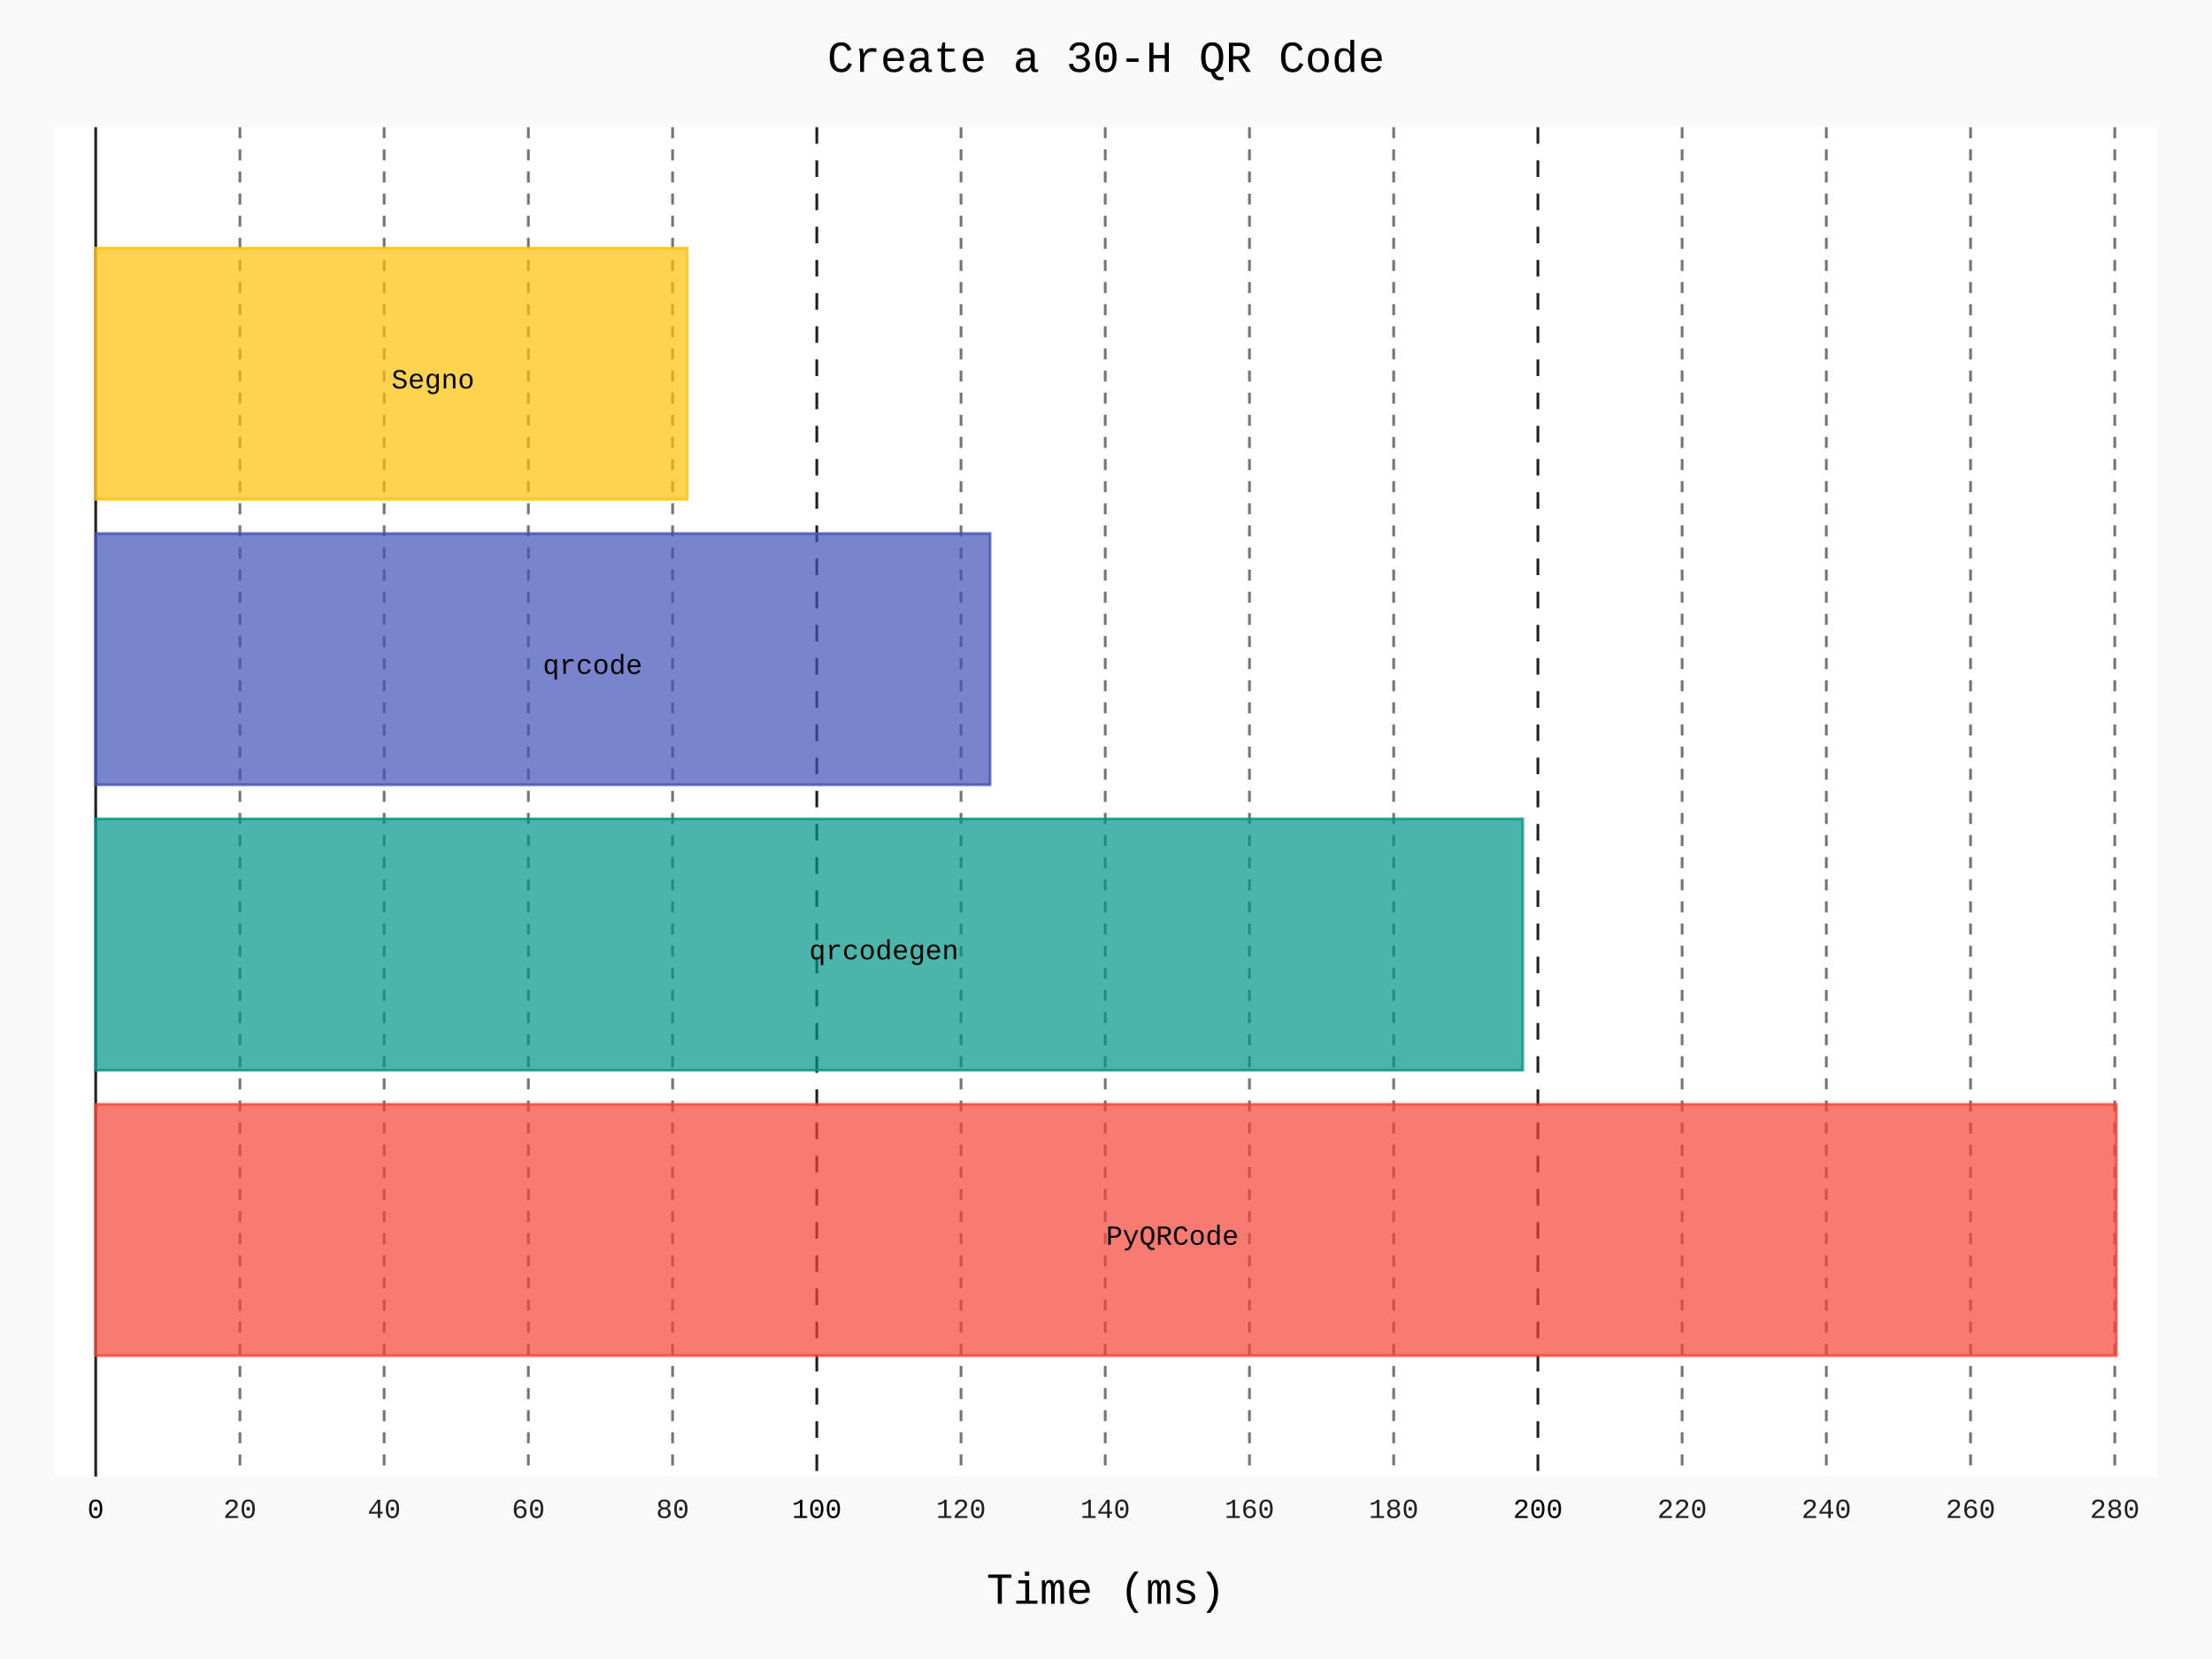
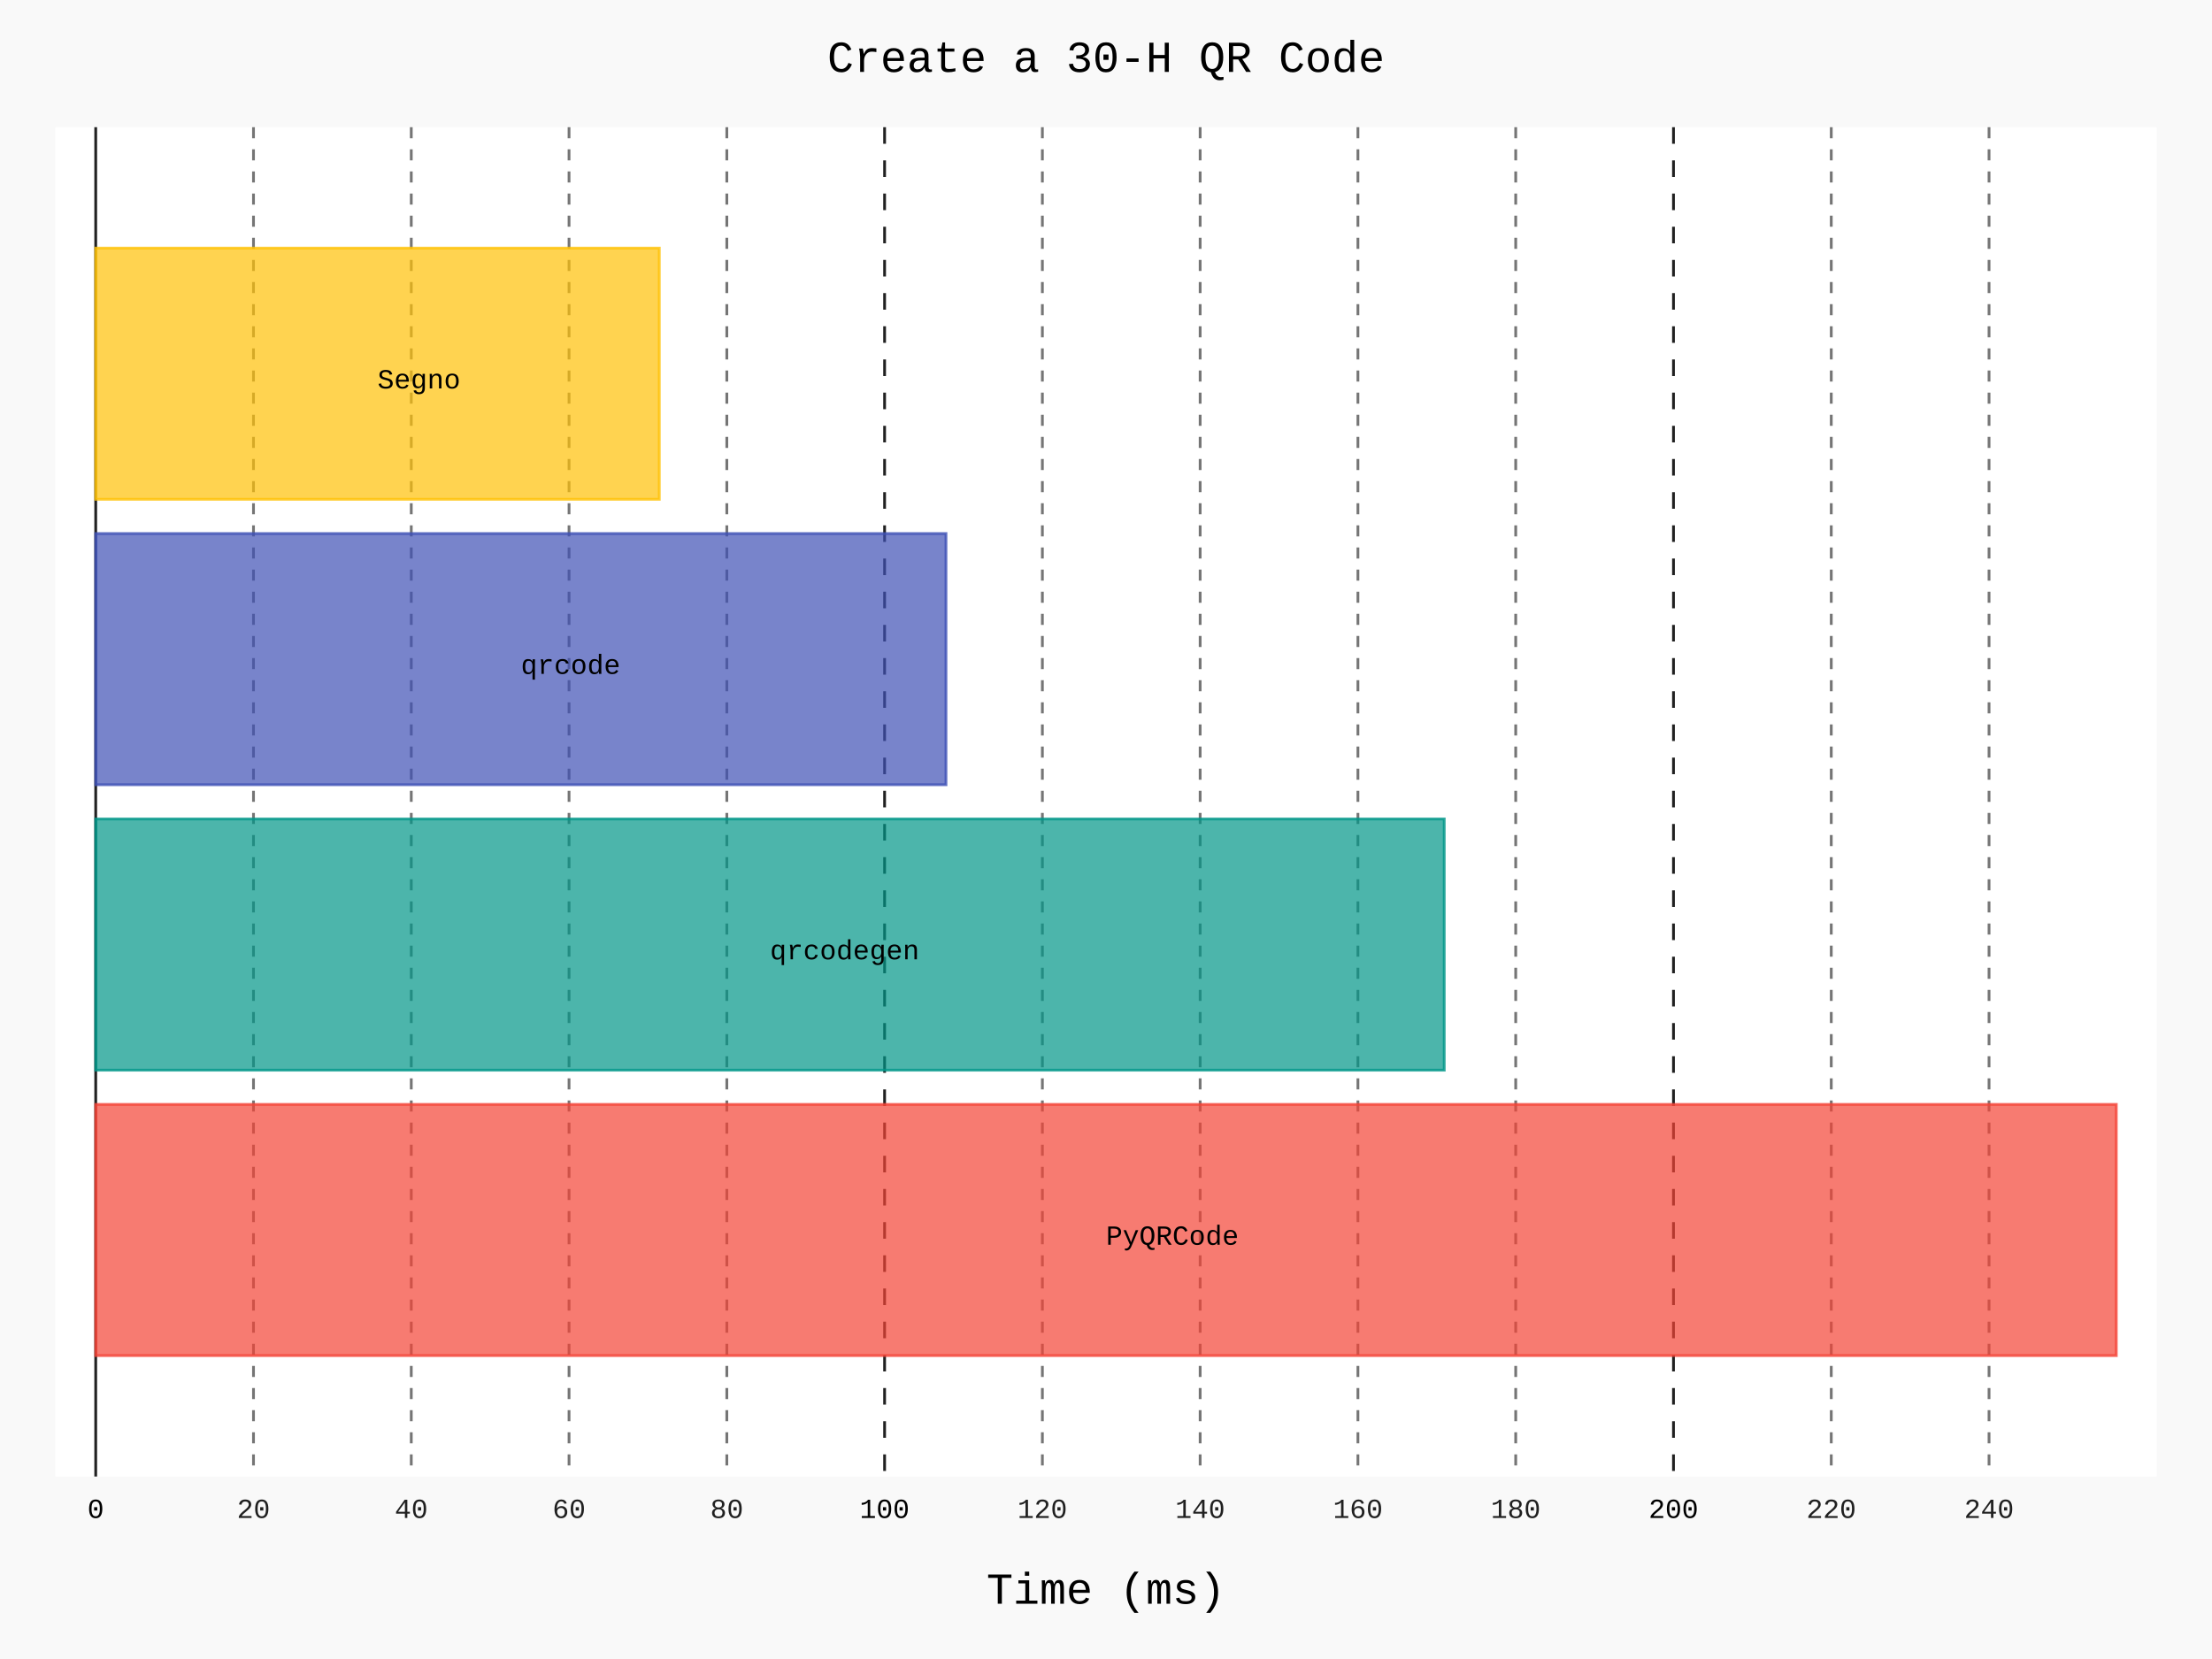
- <svg xmlns="http://www.w3.org/2000/svg" class="pygal-chart" id="chart-32360250-ad83-433a-a635-726fa2b76cc1" viewBox="0 0 800 600">
+ <svg xmlns="http://www.w3.org/2000/svg" class="pygal-chart" id="chart-d1d32c11-65d1-43c3-b58f-0a6f7878c010" viewBox="0 0 800 600">
  <defs>
-     <style type="text/css">#chart-32360250-ad83-433a-a635-726fa2b76cc1{-webkit-user-select:none;-webkit-font-smoothing:antialiased;font-family:Consolas,"Liberation Mono",Menlo,Courier,monospace}#chart-32360250-ad83-433a-a635-726fa2b76cc1 .title{font-family:Consolas,"Liberation Mono",Menlo,Courier,monospace;font-size:16px}#chart-32360250-ad83-433a-a635-726fa2b76cc1 .legends .legend text{font-family:Consolas,"Liberation Mono",Menlo,Courier,monospace;font-size:14px}#chart-32360250-ad83-433a-a635-726fa2b76cc1 .axis text{font-family:Consolas,"Liberation Mono",Menlo,Courier,monospace;font-size:10px}#chart-32360250-ad83-433a-a635-726fa2b76cc1 .axis text.major{font-family:Consolas,"Liberation Mono",Menlo,Courier,monospace;font-size:10px}#chart-32360250-ad83-433a-a635-726fa2b76cc1 .text-overlay text.value{font-family:Consolas,"Liberation Mono",Menlo,Courier,monospace;font-size:16px}#chart-32360250-ad83-433a-a635-726fa2b76cc1 .text-overlay text.label{font-family:Consolas,"Liberation Mono",Menlo,Courier,monospace;font-size:10px}#chart-32360250-ad83-433a-a635-726fa2b76cc1 .tooltip{font-family:Consolas,"Liberation Mono",Menlo,Courier,monospace;font-size:14px}#chart-32360250-ad83-433a-a635-726fa2b76cc1 text.no_data{font-family:Consolas,"Liberation Mono",Menlo,Courier,monospace;font-size:64px}
- #chart-32360250-ad83-433a-a635-726fa2b76cc1{background-color:rgba(249,249,249,1)}#chart-32360250-ad83-433a-a635-726fa2b76cc1 path,#chart-32360250-ad83-433a-a635-726fa2b76cc1 line,#chart-32360250-ad83-433a-a635-726fa2b76cc1 rect,#chart-32360250-ad83-433a-a635-726fa2b76cc1 circle{-webkit-transition:150ms;-moz-transition:150ms;transition:150ms}#chart-32360250-ad83-433a-a635-726fa2b76cc1 .graph &gt; .background{fill:rgba(249,249,249,1)}#chart-32360250-ad83-433a-a635-726fa2b76cc1 .plot &gt; .background{fill:rgba(255,255,255,1)}#chart-32360250-ad83-433a-a635-726fa2b76cc1 .graph{fill:rgba(0,0,0,.87)}#chart-32360250-ad83-433a-a635-726fa2b76cc1 text.no_data{fill:rgba(0,0,0,1)}#chart-32360250-ad83-433a-a635-726fa2b76cc1 .title{fill:rgba(0,0,0,1)}#chart-32360250-ad83-433a-a635-726fa2b76cc1 .legends .legend text{fill:rgba(0,0,0,.87)}#chart-32360250-ad83-433a-a635-726fa2b76cc1 .legends .legend:hover text{fill:rgba(0,0,0,1)}#chart-32360250-ad83-433a-a635-726fa2b76cc1 .axis .line{stroke:rgba(0,0,0,1)}#chart-32360250-ad83-433a-a635-726fa2b76cc1 .axis .guide.line{stroke:rgba(0,0,0,.54)}#chart-32360250-ad83-433a-a635-726fa2b76cc1 .axis .major.line{stroke:rgba(0,0,0,.87)}#chart-32360250-ad83-433a-a635-726fa2b76cc1 .axis text.major{fill:rgba(0,0,0,1)}#chart-32360250-ad83-433a-a635-726fa2b76cc1 .axis.y .guides:hover .guide.line,#chart-32360250-ad83-433a-a635-726fa2b76cc1 .line-graph .axis.x .guides:hover .guide.line,#chart-32360250-ad83-433a-a635-726fa2b76cc1 .stackedline-graph .axis.x .guides:hover .guide.line,#chart-32360250-ad83-433a-a635-726fa2b76cc1 .xy-graph .axis.x .guides:hover .guide.line{stroke:rgba(0,0,0,1)}#chart-32360250-ad83-433a-a635-726fa2b76cc1 .axis .guides:hover text{fill:rgba(0,0,0,1)}#chart-32360250-ad83-433a-a635-726fa2b76cc1 .reactive{fill-opacity:.7;stroke-opacity:.8}#chart-32360250-ad83-433a-a635-726fa2b76cc1 .ci{stroke:rgba(0,0,0,.87)}#chart-32360250-ad83-433a-a635-726fa2b76cc1 .reactive.active,#chart-32360250-ad83-433a-a635-726fa2b76cc1 .active .reactive{fill-opacity:.8;stroke-opacity:.9;stroke-width:4}#chart-32360250-ad83-433a-a635-726fa2b76cc1 .ci .reactive.active{stroke-width:1.5}#chart-32360250-ad83-433a-a635-726fa2b76cc1 .series text{fill:rgba(0,0,0,1)}#chart-32360250-ad83-433a-a635-726fa2b76cc1 .tooltip rect{fill:rgba(255,255,255,1);stroke:rgba(0,0,0,1);-webkit-transition:opacity 150ms;-moz-transition:opacity 150ms;transition:opacity 150ms}#chart-32360250-ad83-433a-a635-726fa2b76cc1 .tooltip .label{fill:rgba(0,0,0,.87)}#chart-32360250-ad83-433a-a635-726fa2b76cc1 .tooltip .label{fill:rgba(0,0,0,.87)}#chart-32360250-ad83-433a-a635-726fa2b76cc1 .tooltip .legend{font-size:.8em;fill:rgba(0,0,0,.54)}#chart-32360250-ad83-433a-a635-726fa2b76cc1 .tooltip .x_label{font-size:.6em;fill:rgba(0,0,0,1)}#chart-32360250-ad83-433a-a635-726fa2b76cc1 .tooltip .xlink{font-size:.5em;text-decoration:underline}#chart-32360250-ad83-433a-a635-726fa2b76cc1 .tooltip .value{font-size:1.5em}#chart-32360250-ad83-433a-a635-726fa2b76cc1 .bound{font-size:.5em}#chart-32360250-ad83-433a-a635-726fa2b76cc1 .max-value{font-size:.75em;fill:rgba(0,0,0,.54)}#chart-32360250-ad83-433a-a635-726fa2b76cc1 .map-element{fill:rgba(255,255,255,1);stroke:rgba(0,0,0,.54) !important}#chart-32360250-ad83-433a-a635-726fa2b76cc1 .map-element .reactive{fill-opacity:inherit;stroke-opacity:inherit}#chart-32360250-ad83-433a-a635-726fa2b76cc1 .color-0,#chart-32360250-ad83-433a-a635-726fa2b76cc1 .color-0 a:visited{stroke:#F44336;fill:#F44336}#chart-32360250-ad83-433a-a635-726fa2b76cc1 .color-1,#chart-32360250-ad83-433a-a635-726fa2b76cc1 .color-1 a:visited{stroke:#3F51B5;fill:#3F51B5}#chart-32360250-ad83-433a-a635-726fa2b76cc1 .color-2,#chart-32360250-ad83-433a-a635-726fa2b76cc1 .color-2 a:visited{stroke:#009688;fill:#009688}#chart-32360250-ad83-433a-a635-726fa2b76cc1 .color-3,#chart-32360250-ad83-433a-a635-726fa2b76cc1 .color-3 a:visited{stroke:#FFC107;fill:#FFC107}#chart-32360250-ad83-433a-a635-726fa2b76cc1 .text-overlay .color-0 text{fill:black}#chart-32360250-ad83-433a-a635-726fa2b76cc1 .text-overlay .color-1 text{fill:black}#chart-32360250-ad83-433a-a635-726fa2b76cc1 .text-overlay .color-2 text{fill:black}#chart-32360250-ad83-433a-a635-726fa2b76cc1 .text-overlay .color-3 text{fill:black}
- #chart-32360250-ad83-433a-a635-726fa2b76cc1 text.no_data{text-anchor:middle}#chart-32360250-ad83-433a-a635-726fa2b76cc1 .guide.line{fill:none}#chart-32360250-ad83-433a-a635-726fa2b76cc1 .centered{text-anchor:middle}#chart-32360250-ad83-433a-a635-726fa2b76cc1 .title{text-anchor:middle}#chart-32360250-ad83-433a-a635-726fa2b76cc1 .legends .legend text{fill-opacity:1}#chart-32360250-ad83-433a-a635-726fa2b76cc1 .axis.x text{text-anchor:middle}#chart-32360250-ad83-433a-a635-726fa2b76cc1 .axis.x:not(.web) text[transform]{text-anchor:start}#chart-32360250-ad83-433a-a635-726fa2b76cc1 .axis.x:not(.web) text[transform].backwards{text-anchor:end}#chart-32360250-ad83-433a-a635-726fa2b76cc1 .axis.y text{text-anchor:end}#chart-32360250-ad83-433a-a635-726fa2b76cc1 .axis.y text[transform].backwards{text-anchor:start}#chart-32360250-ad83-433a-a635-726fa2b76cc1 .axis.y2 text{text-anchor:start}#chart-32360250-ad83-433a-a635-726fa2b76cc1 .axis.y2 text[transform].backwards{text-anchor:end}#chart-32360250-ad83-433a-a635-726fa2b76cc1 .axis .guide.line{stroke-dasharray:4,4}#chart-32360250-ad83-433a-a635-726fa2b76cc1 .axis .major.guide.line{stroke-dasharray:6,6}#chart-32360250-ad83-433a-a635-726fa2b76cc1 .horizontal .axis.y .guide.line,#chart-32360250-ad83-433a-a635-726fa2b76cc1 .horizontal .axis.y2 .guide.line,#chart-32360250-ad83-433a-a635-726fa2b76cc1 .vertical .axis.x .guide.line{opacity:0}#chart-32360250-ad83-433a-a635-726fa2b76cc1 .horizontal .axis.always_show .guide.line,#chart-32360250-ad83-433a-a635-726fa2b76cc1 .vertical .axis.always_show .guide.line{opacity:1 !important}#chart-32360250-ad83-433a-a635-726fa2b76cc1 .axis.y .guides:hover .guide.line,#chart-32360250-ad83-433a-a635-726fa2b76cc1 .axis.y2 .guides:hover .guide.line,#chart-32360250-ad83-433a-a635-726fa2b76cc1 .axis.x .guides:hover .guide.line{opacity:1}#chart-32360250-ad83-433a-a635-726fa2b76cc1 .axis .guides:hover text{opacity:1}#chart-32360250-ad83-433a-a635-726fa2b76cc1 .nofill{fill:none}#chart-32360250-ad83-433a-a635-726fa2b76cc1 .subtle-fill{fill-opacity:.2}#chart-32360250-ad83-433a-a635-726fa2b76cc1 .dot{stroke-width:1px;fill-opacity:1}#chart-32360250-ad83-433a-a635-726fa2b76cc1 .dot.active{stroke-width:5px}#chart-32360250-ad83-433a-a635-726fa2b76cc1 .dot.negative{fill:transparent}#chart-32360250-ad83-433a-a635-726fa2b76cc1 text,#chart-32360250-ad83-433a-a635-726fa2b76cc1 tspan{stroke:none !important}#chart-32360250-ad83-433a-a635-726fa2b76cc1 .series text.active{opacity:1}#chart-32360250-ad83-433a-a635-726fa2b76cc1 .tooltip rect{fill-opacity:.95;stroke-width:.5}#chart-32360250-ad83-433a-a635-726fa2b76cc1 .tooltip text{fill-opacity:1}#chart-32360250-ad83-433a-a635-726fa2b76cc1 .showable{visibility:hidden}#chart-32360250-ad83-433a-a635-726fa2b76cc1 .showable.shown{visibility:visible}#chart-32360250-ad83-433a-a635-726fa2b76cc1 .gauge-background{fill:rgba(229,229,229,1);stroke:none}#chart-32360250-ad83-433a-a635-726fa2b76cc1 .bg-lines{stroke:rgba(249,249,249,1);stroke-width:2px}</style>
+     <style type="text/css">#chart-d1d32c11-65d1-43c3-b58f-0a6f7878c010{-webkit-user-select:none;-webkit-font-smoothing:antialiased;font-family:Consolas,"Liberation Mono",Menlo,Courier,monospace}#chart-d1d32c11-65d1-43c3-b58f-0a6f7878c010 .title{font-family:Consolas,"Liberation Mono",Menlo,Courier,monospace;font-size:16px}#chart-d1d32c11-65d1-43c3-b58f-0a6f7878c010 .legends .legend text{font-family:Consolas,"Liberation Mono",Menlo,Courier,monospace;font-size:14px}#chart-d1d32c11-65d1-43c3-b58f-0a6f7878c010 .axis text{font-family:Consolas,"Liberation Mono",Menlo,Courier,monospace;font-size:10px}#chart-d1d32c11-65d1-43c3-b58f-0a6f7878c010 .axis text.major{font-family:Consolas,"Liberation Mono",Menlo,Courier,monospace;font-size:10px}#chart-d1d32c11-65d1-43c3-b58f-0a6f7878c010 .text-overlay text.value{font-family:Consolas,"Liberation Mono",Menlo,Courier,monospace;font-size:16px}#chart-d1d32c11-65d1-43c3-b58f-0a6f7878c010 .text-overlay text.label{font-family:Consolas,"Liberation Mono",Menlo,Courier,monospace;font-size:10px}#chart-d1d32c11-65d1-43c3-b58f-0a6f7878c010 .tooltip{font-family:Consolas,"Liberation Mono",Menlo,Courier,monospace;font-size:14px}#chart-d1d32c11-65d1-43c3-b58f-0a6f7878c010 text.no_data{font-family:Consolas,"Liberation Mono",Menlo,Courier,monospace;font-size:64px}
+ #chart-d1d32c11-65d1-43c3-b58f-0a6f7878c010{background-color:rgba(249,249,249,1)}#chart-d1d32c11-65d1-43c3-b58f-0a6f7878c010 path,#chart-d1d32c11-65d1-43c3-b58f-0a6f7878c010 line,#chart-d1d32c11-65d1-43c3-b58f-0a6f7878c010 rect,#chart-d1d32c11-65d1-43c3-b58f-0a6f7878c010 circle{-webkit-transition:150ms;-moz-transition:150ms;transition:150ms}#chart-d1d32c11-65d1-43c3-b58f-0a6f7878c010 .graph &gt; .background{fill:rgba(249,249,249,1)}#chart-d1d32c11-65d1-43c3-b58f-0a6f7878c010 .plot &gt; .background{fill:rgba(255,255,255,1)}#chart-d1d32c11-65d1-43c3-b58f-0a6f7878c010 .graph{fill:rgba(0,0,0,.87)}#chart-d1d32c11-65d1-43c3-b58f-0a6f7878c010 text.no_data{fill:rgba(0,0,0,1)}#chart-d1d32c11-65d1-43c3-b58f-0a6f7878c010 .title{fill:rgba(0,0,0,1)}#chart-d1d32c11-65d1-43c3-b58f-0a6f7878c010 .legends .legend text{fill:rgba(0,0,0,.87)}#chart-d1d32c11-65d1-43c3-b58f-0a6f7878c010 .legends .legend:hover text{fill:rgba(0,0,0,1)}#chart-d1d32c11-65d1-43c3-b58f-0a6f7878c010 .axis .line{stroke:rgba(0,0,0,1)}#chart-d1d32c11-65d1-43c3-b58f-0a6f7878c010 .axis .guide.line{stroke:rgba(0,0,0,.54)}#chart-d1d32c11-65d1-43c3-b58f-0a6f7878c010 .axis .major.line{stroke:rgba(0,0,0,.87)}#chart-d1d32c11-65d1-43c3-b58f-0a6f7878c010 .axis text.major{fill:rgba(0,0,0,1)}#chart-d1d32c11-65d1-43c3-b58f-0a6f7878c010 .axis.y .guides:hover .guide.line,#chart-d1d32c11-65d1-43c3-b58f-0a6f7878c010 .line-graph .axis.x .guides:hover .guide.line,#chart-d1d32c11-65d1-43c3-b58f-0a6f7878c010 .stackedline-graph .axis.x .guides:hover .guide.line,#chart-d1d32c11-65d1-43c3-b58f-0a6f7878c010 .xy-graph .axis.x .guides:hover .guide.line{stroke:rgba(0,0,0,1)}#chart-d1d32c11-65d1-43c3-b58f-0a6f7878c010 .axis .guides:hover text{fill:rgba(0,0,0,1)}#chart-d1d32c11-65d1-43c3-b58f-0a6f7878c010 .reactive{fill-opacity:.7;stroke-opacity:.8}#chart-d1d32c11-65d1-43c3-b58f-0a6f7878c010 .ci{stroke:rgba(0,0,0,.87)}#chart-d1d32c11-65d1-43c3-b58f-0a6f7878c010 .reactive.active,#chart-d1d32c11-65d1-43c3-b58f-0a6f7878c010 .active .reactive{fill-opacity:.8;stroke-opacity:.9;stroke-width:4}#chart-d1d32c11-65d1-43c3-b58f-0a6f7878c010 .ci .reactive.active{stroke-width:1.5}#chart-d1d32c11-65d1-43c3-b58f-0a6f7878c010 .series text{fill:rgba(0,0,0,1)}#chart-d1d32c11-65d1-43c3-b58f-0a6f7878c010 .tooltip rect{fill:rgba(255,255,255,1);stroke:rgba(0,0,0,1);-webkit-transition:opacity 150ms;-moz-transition:opacity 150ms;transition:opacity 150ms}#chart-d1d32c11-65d1-43c3-b58f-0a6f7878c010 .tooltip .label{fill:rgba(0,0,0,.87)}#chart-d1d32c11-65d1-43c3-b58f-0a6f7878c010 .tooltip .label{fill:rgba(0,0,0,.87)}#chart-d1d32c11-65d1-43c3-b58f-0a6f7878c010 .tooltip .legend{font-size:.8em;fill:rgba(0,0,0,.54)}#chart-d1d32c11-65d1-43c3-b58f-0a6f7878c010 .tooltip .x_label{font-size:.6em;fill:rgba(0,0,0,1)}#chart-d1d32c11-65d1-43c3-b58f-0a6f7878c010 .tooltip .xlink{font-size:.5em;text-decoration:underline}#chart-d1d32c11-65d1-43c3-b58f-0a6f7878c010 .tooltip .value{font-size:1.5em}#chart-d1d32c11-65d1-43c3-b58f-0a6f7878c010 .bound{font-size:.5em}#chart-d1d32c11-65d1-43c3-b58f-0a6f7878c010 .max-value{font-size:.75em;fill:rgba(0,0,0,.54)}#chart-d1d32c11-65d1-43c3-b58f-0a6f7878c010 .map-element{fill:rgba(255,255,255,1);stroke:rgba(0,0,0,.54) !important}#chart-d1d32c11-65d1-43c3-b58f-0a6f7878c010 .map-element .reactive{fill-opacity:inherit;stroke-opacity:inherit}#chart-d1d32c11-65d1-43c3-b58f-0a6f7878c010 .color-0,#chart-d1d32c11-65d1-43c3-b58f-0a6f7878c010 .color-0 a:visited{stroke:#F44336;fill:#F44336}#chart-d1d32c11-65d1-43c3-b58f-0a6f7878c010 .color-1,#chart-d1d32c11-65d1-43c3-b58f-0a6f7878c010 .color-1 a:visited{stroke:#3F51B5;fill:#3F51B5}#chart-d1d32c11-65d1-43c3-b58f-0a6f7878c010 .color-2,#chart-d1d32c11-65d1-43c3-b58f-0a6f7878c010 .color-2 a:visited{stroke:#009688;fill:#009688}#chart-d1d32c11-65d1-43c3-b58f-0a6f7878c010 .color-3,#chart-d1d32c11-65d1-43c3-b58f-0a6f7878c010 .color-3 a:visited{stroke:#FFC107;fill:#FFC107}#chart-d1d32c11-65d1-43c3-b58f-0a6f7878c010 .text-overlay .color-0 text{fill:black}#chart-d1d32c11-65d1-43c3-b58f-0a6f7878c010 .text-overlay .color-1 text{fill:black}#chart-d1d32c11-65d1-43c3-b58f-0a6f7878c010 .text-overlay .color-2 text{fill:black}#chart-d1d32c11-65d1-43c3-b58f-0a6f7878c010 .text-overlay .color-3 text{fill:black}
+ #chart-d1d32c11-65d1-43c3-b58f-0a6f7878c010 text.no_data{text-anchor:middle}#chart-d1d32c11-65d1-43c3-b58f-0a6f7878c010 .guide.line{fill:none}#chart-d1d32c11-65d1-43c3-b58f-0a6f7878c010 .centered{text-anchor:middle}#chart-d1d32c11-65d1-43c3-b58f-0a6f7878c010 .title{text-anchor:middle}#chart-d1d32c11-65d1-43c3-b58f-0a6f7878c010 .legends .legend text{fill-opacity:1}#chart-d1d32c11-65d1-43c3-b58f-0a6f7878c010 .axis.x text{text-anchor:middle}#chart-d1d32c11-65d1-43c3-b58f-0a6f7878c010 .axis.x:not(.web) text[transform]{text-anchor:start}#chart-d1d32c11-65d1-43c3-b58f-0a6f7878c010 .axis.x:not(.web) text[transform].backwards{text-anchor:end}#chart-d1d32c11-65d1-43c3-b58f-0a6f7878c010 .axis.y text{text-anchor:end}#chart-d1d32c11-65d1-43c3-b58f-0a6f7878c010 .axis.y text[transform].backwards{text-anchor:start}#chart-d1d32c11-65d1-43c3-b58f-0a6f7878c010 .axis.y2 text{text-anchor:start}#chart-d1d32c11-65d1-43c3-b58f-0a6f7878c010 .axis.y2 text[transform].backwards{text-anchor:end}#chart-d1d32c11-65d1-43c3-b58f-0a6f7878c010 .axis .guide.line{stroke-dasharray:4,4}#chart-d1d32c11-65d1-43c3-b58f-0a6f7878c010 .axis .major.guide.line{stroke-dasharray:6,6}#chart-d1d32c11-65d1-43c3-b58f-0a6f7878c010 .horizontal .axis.y .guide.line,#chart-d1d32c11-65d1-43c3-b58f-0a6f7878c010 .horizontal .axis.y2 .guide.line,#chart-d1d32c11-65d1-43c3-b58f-0a6f7878c010 .vertical .axis.x .guide.line{opacity:0}#chart-d1d32c11-65d1-43c3-b58f-0a6f7878c010 .horizontal .axis.always_show .guide.line,#chart-d1d32c11-65d1-43c3-b58f-0a6f7878c010 .vertical .axis.always_show .guide.line{opacity:1 !important}#chart-d1d32c11-65d1-43c3-b58f-0a6f7878c010 .axis.y .guides:hover .guide.line,#chart-d1d32c11-65d1-43c3-b58f-0a6f7878c010 .axis.y2 .guides:hover .guide.line,#chart-d1d32c11-65d1-43c3-b58f-0a6f7878c010 .axis.x .guides:hover .guide.line{opacity:1}#chart-d1d32c11-65d1-43c3-b58f-0a6f7878c010 .axis .guides:hover text{opacity:1}#chart-d1d32c11-65d1-43c3-b58f-0a6f7878c010 .nofill{fill:none}#chart-d1d32c11-65d1-43c3-b58f-0a6f7878c010 .subtle-fill{fill-opacity:.2}#chart-d1d32c11-65d1-43c3-b58f-0a6f7878c010 .dot{stroke-width:1px;fill-opacity:1}#chart-d1d32c11-65d1-43c3-b58f-0a6f7878c010 .dot.active{stroke-width:5px}#chart-d1d32c11-65d1-43c3-b58f-0a6f7878c010 .dot.negative{fill:transparent}#chart-d1d32c11-65d1-43c3-b58f-0a6f7878c010 text,#chart-d1d32c11-65d1-43c3-b58f-0a6f7878c010 tspan{stroke:none !important}#chart-d1d32c11-65d1-43c3-b58f-0a6f7878c010 .series text.active{opacity:1}#chart-d1d32c11-65d1-43c3-b58f-0a6f7878c010 .tooltip rect{fill-opacity:.95;stroke-width:.5}#chart-d1d32c11-65d1-43c3-b58f-0a6f7878c010 .tooltip text{fill-opacity:1}#chart-d1d32c11-65d1-43c3-b58f-0a6f7878c010 .showable{visibility:hidden}#chart-d1d32c11-65d1-43c3-b58f-0a6f7878c010 .showable.shown{visibility:visible}#chart-d1d32c11-65d1-43c3-b58f-0a6f7878c010 .gauge-background{fill:rgba(229,229,229,1);stroke:none}#chart-d1d32c11-65d1-43c3-b58f-0a6f7878c010 .bg-lines{stroke:rgba(249,249,249,1);stroke-width:2px}</style>
  </defs>
  <g class="graph horizontalbar-graph horizontal">
    <rect class="background" height="600" width="800" x="0" y="0" />
    <g class="plot" transform="translate(20, 46)">
      <rect class="background" height="488" width="760" x="0" y="0" />
      <g class="axis x always_show">
        <g class="guides">
          <path class="axis major line" d="M14.615 0 v488" />
          <text class="major" x="14.615" y="503.0">0</text>
        </g>
        <g class="guides">
-           <path class="guide line" d="M66.774 0 v488" />
-           <text class="" x="66.774" y="503.0">20</text>
+           <path class="guide line" d="M71.678 0 v488" />
+           <text class="" x="71.678" y="503.0">20</text>
        </g>
        <g class="guides">
-           <path class="guide line" d="M118.933 0 v488" />
-           <text class="" x="118.933" y="503.0">40</text>
+           <path class="guide line" d="M128.74 0 v488" />
+           <text class="" x="128.74" y="503.0">40</text>
        </g>
        <g class="guides">
-           <path class="guide line" d="M171.091 0 v488" />
-           <text class="" x="171.091" y="503.0">60</text>
+           <path class="guide line" d="M185.802 0 v488" />
+           <text class="" x="185.802" y="503.0">60</text>
        </g>
        <g class="guides">
-           <path class="guide line" d="M223.25 0 v488" />
-           <text class="" x="223.25" y="503.0">80</text>
+           <path class="guide line" d="M242.865 0 v488" />
+           <text class="" x="242.865" y="503.0">80</text>
        </g>
        <g class="guides">
-           <path class="major guide line" d="M275.409 0 v488" />
-           <text class="major" x="275.409" y="503.0">100</text>
+           <path class="major guide line" d="M299.927 0 v488" />
+           <text class="major" x="299.927" y="503.0">100</text>
        </g>
        <g class="guides">
-           <path class="guide line" d="M327.567 0 v488" />
-           <text class="" x="327.567" y="503.0">120</text>
+           <path class="guide line" d="M356.99 0 v488" />
+           <text class="" x="356.99" y="503.0">120</text>
        </g>
        <g class="guides">
-           <path class="guide line" d="M379.726 0 v488" />
-           <text class="" x="379.726" y="503.0">140</text>
+           <path class="guide line" d="M414.052 0 v488" />
+           <text class="" x="414.052" y="503.0">140</text>
        </g>
        <g class="guides">
-           <path class="guide line" d="M431.885 0 v488" />
-           <text class="" x="431.885" y="503.0">160</text>
+           <path class="guide line" d="M471.114 0 v488" />
+           <text class="" x="471.114" y="503.0">160</text>
        </g>
        <g class="guides">
-           <path class="guide line" d="M484.044 0 v488" />
-           <text class="" x="484.044" y="503.0">180</text>
+           <path class="guide line" d="M528.177 0 v488" />
+           <text class="" x="528.177" y="503.0">180</text>
        </g>
        <g class="guides">
-           <path class="major guide line" d="M536.202 0 v488" />
-           <text class="major" x="536.202" y="503.0">200</text>
+           <path class="major guide line" d="M585.239 0 v488" />
+           <text class="major" x="585.239" y="503.0">200</text>
        </g>
        <g class="guides">
-           <path class="guide line" d="M588.361 0 v488" />
-           <text class="" x="588.361" y="503.0">220</text>
+           <path class="guide line" d="M642.301 0 v488" />
+           <text class="" x="642.301" y="503.0">220</text>
        </g>
        <g class="guides">
-           <path class="guide line" d="M640.52 0 v488" />
-           <text class="" x="640.52" y="503.0">240</text>
-         </g>
-         <g class="guides">
-           <path class="guide line" d="M692.678 0 v488" />
-           <text class="" x="692.678" y="503.0">260</text>
-         </g>
-         <g class="guides">
-           <path class="guide line" d="M744.837 0 v488" />
-           <text class="" x="744.837" y="503.0">280</text>
+           <path class="guide line" d="M699.364 0 v488" />
+           <text class="" x="699.364" y="503.0">240</text>
        </g>
      </g>
      <g class="series serie-3 color-3">
        <g class="bars">
          <g class="bar" style="fill: #F44336; stroke: #F44336">
            <rect class="rect reactive tooltip-trigger" height="90.843" rx="0" ry="0" width="730.769" x="14.615" y="353.425" />
          </g>
        </g>
      </g>
      <g class="series serie-2 color-2">
        <g class="bars">
          <g class="bar" style="fill: #009688; stroke: #009688">
-             <rect class="rect reactive tooltip-trigger" height="90.843" rx="0" ry="0" width="516.084" x="14.615" y="250.194" />
+             <rect class="rect reactive tooltip-trigger" height="90.843" rx="0" ry="0" width="487.712" x="14.615" y="250.194" />
          </g>
        </g>
      </g>
      <g class="series serie-1 color-1">
        <g class="bars">
          <g class="bar" style="fill: #3F51B5; stroke: #3F51B5">
-             <rect class="rect reactive tooltip-trigger" height="90.843" rx="0" ry="0" width="323.436" x="14.615" y="146.963" />
+             <rect class="rect reactive tooltip-trigger" height="90.843" rx="0" ry="0" width="307.509" x="14.615" y="146.963" />
          </g>
        </g>
      </g>
      <g class="series serie-0 color-0">
        <g class="bars">
          <g class="bar" style="fill: #FFC107; stroke: #FFC107">
-             <rect class="rect reactive tooltip-trigger" height="90.843" rx="0" ry="0" width="213.929" x="14.615" y="43.732" />
+             <rect class="rect reactive tooltip-trigger" height="90.843" rx="0" ry="0" width="203.827" x="14.615" y="43.732" />
          </g>
        </g>
      </g>
    </g>
    <g class="titles">
      <text class="title plot_title" x="400.0" y="26">Create a 30-H QR Code</text>
      <text class="title" x="400.0" y="580">Time (ms)</text>
    </g>
    <g class="plot overlay" transform="translate(20, 46)">
      <g class="series serie-3 color-3" />
      <g class="series serie-2 color-2" />
      <g class="series serie-1 color-1" />
      <g class="series serie-0 color-0" />
    </g>
    <g class="plot text-overlay" transform="translate(20, 46)">
      <g class="series serie-3 color-3">
-         <text class="label" x="380" y="404.179">PyQRCode</text>
+         <text class="label" x="380.0" y="404.179">PyQRCode</text>
      </g>
      <g class="series serie-2 color-2">
-         <text class="label" x="272.657" y="300.949">qrcodegen</text>
+         <text class="label" x="258.471" y="300.949">qrcodegen</text>
      </g>
      <g class="series serie-1 color-1">
-         <text class="label" x="176.333" y="197.718">qrcode</text>
+         <text class="label" x="168.37" y="197.718">qrcode</text>
      </g>
      <g class="series serie-0 color-0">
-         <text class="label" x="121.58" y="94.487">Segno</text>
+         <text class="label" x="116.529" y="94.487">Segno</text>
      </g>
    </g>
    <g class="plot tooltip-overlay" transform="translate(20, 46)">
      <g class="tooltip" style="opacity: 0" transform="translate(0 0)">
        <rect class="tooltip-box" height="0" rx="0" ry="0" width="0" />
        <g class="text" />
      </g>
    </g>
  </g>
</svg>
